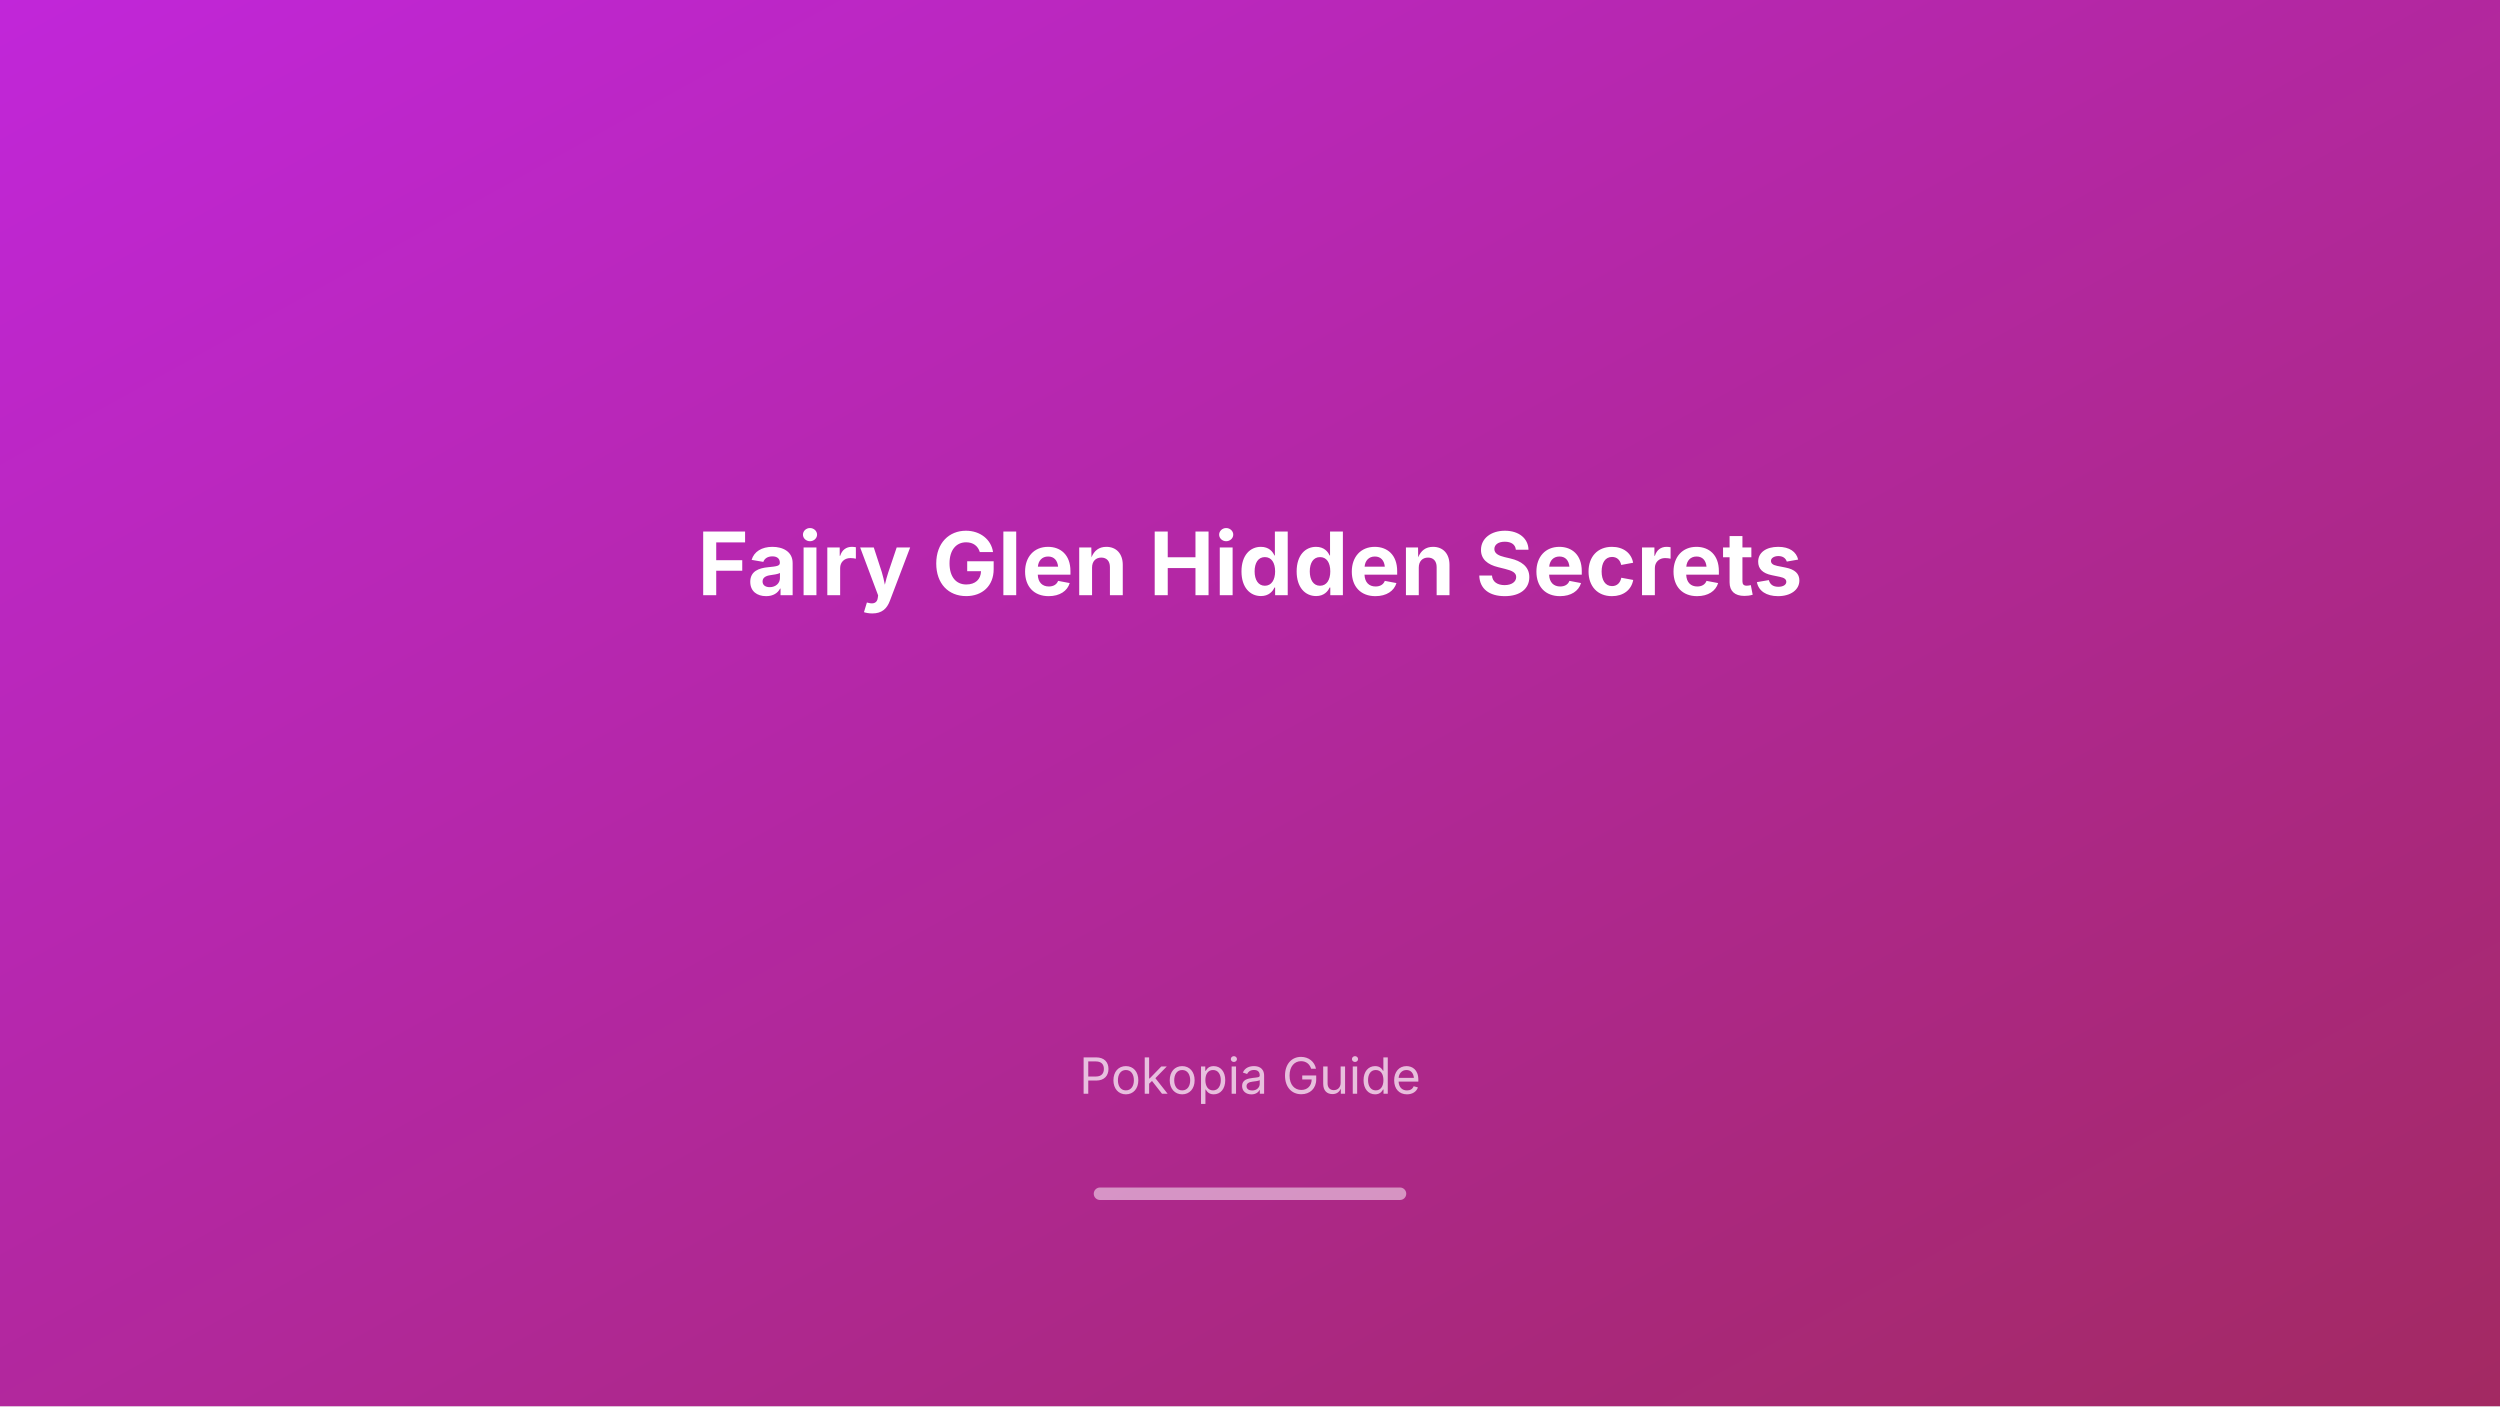
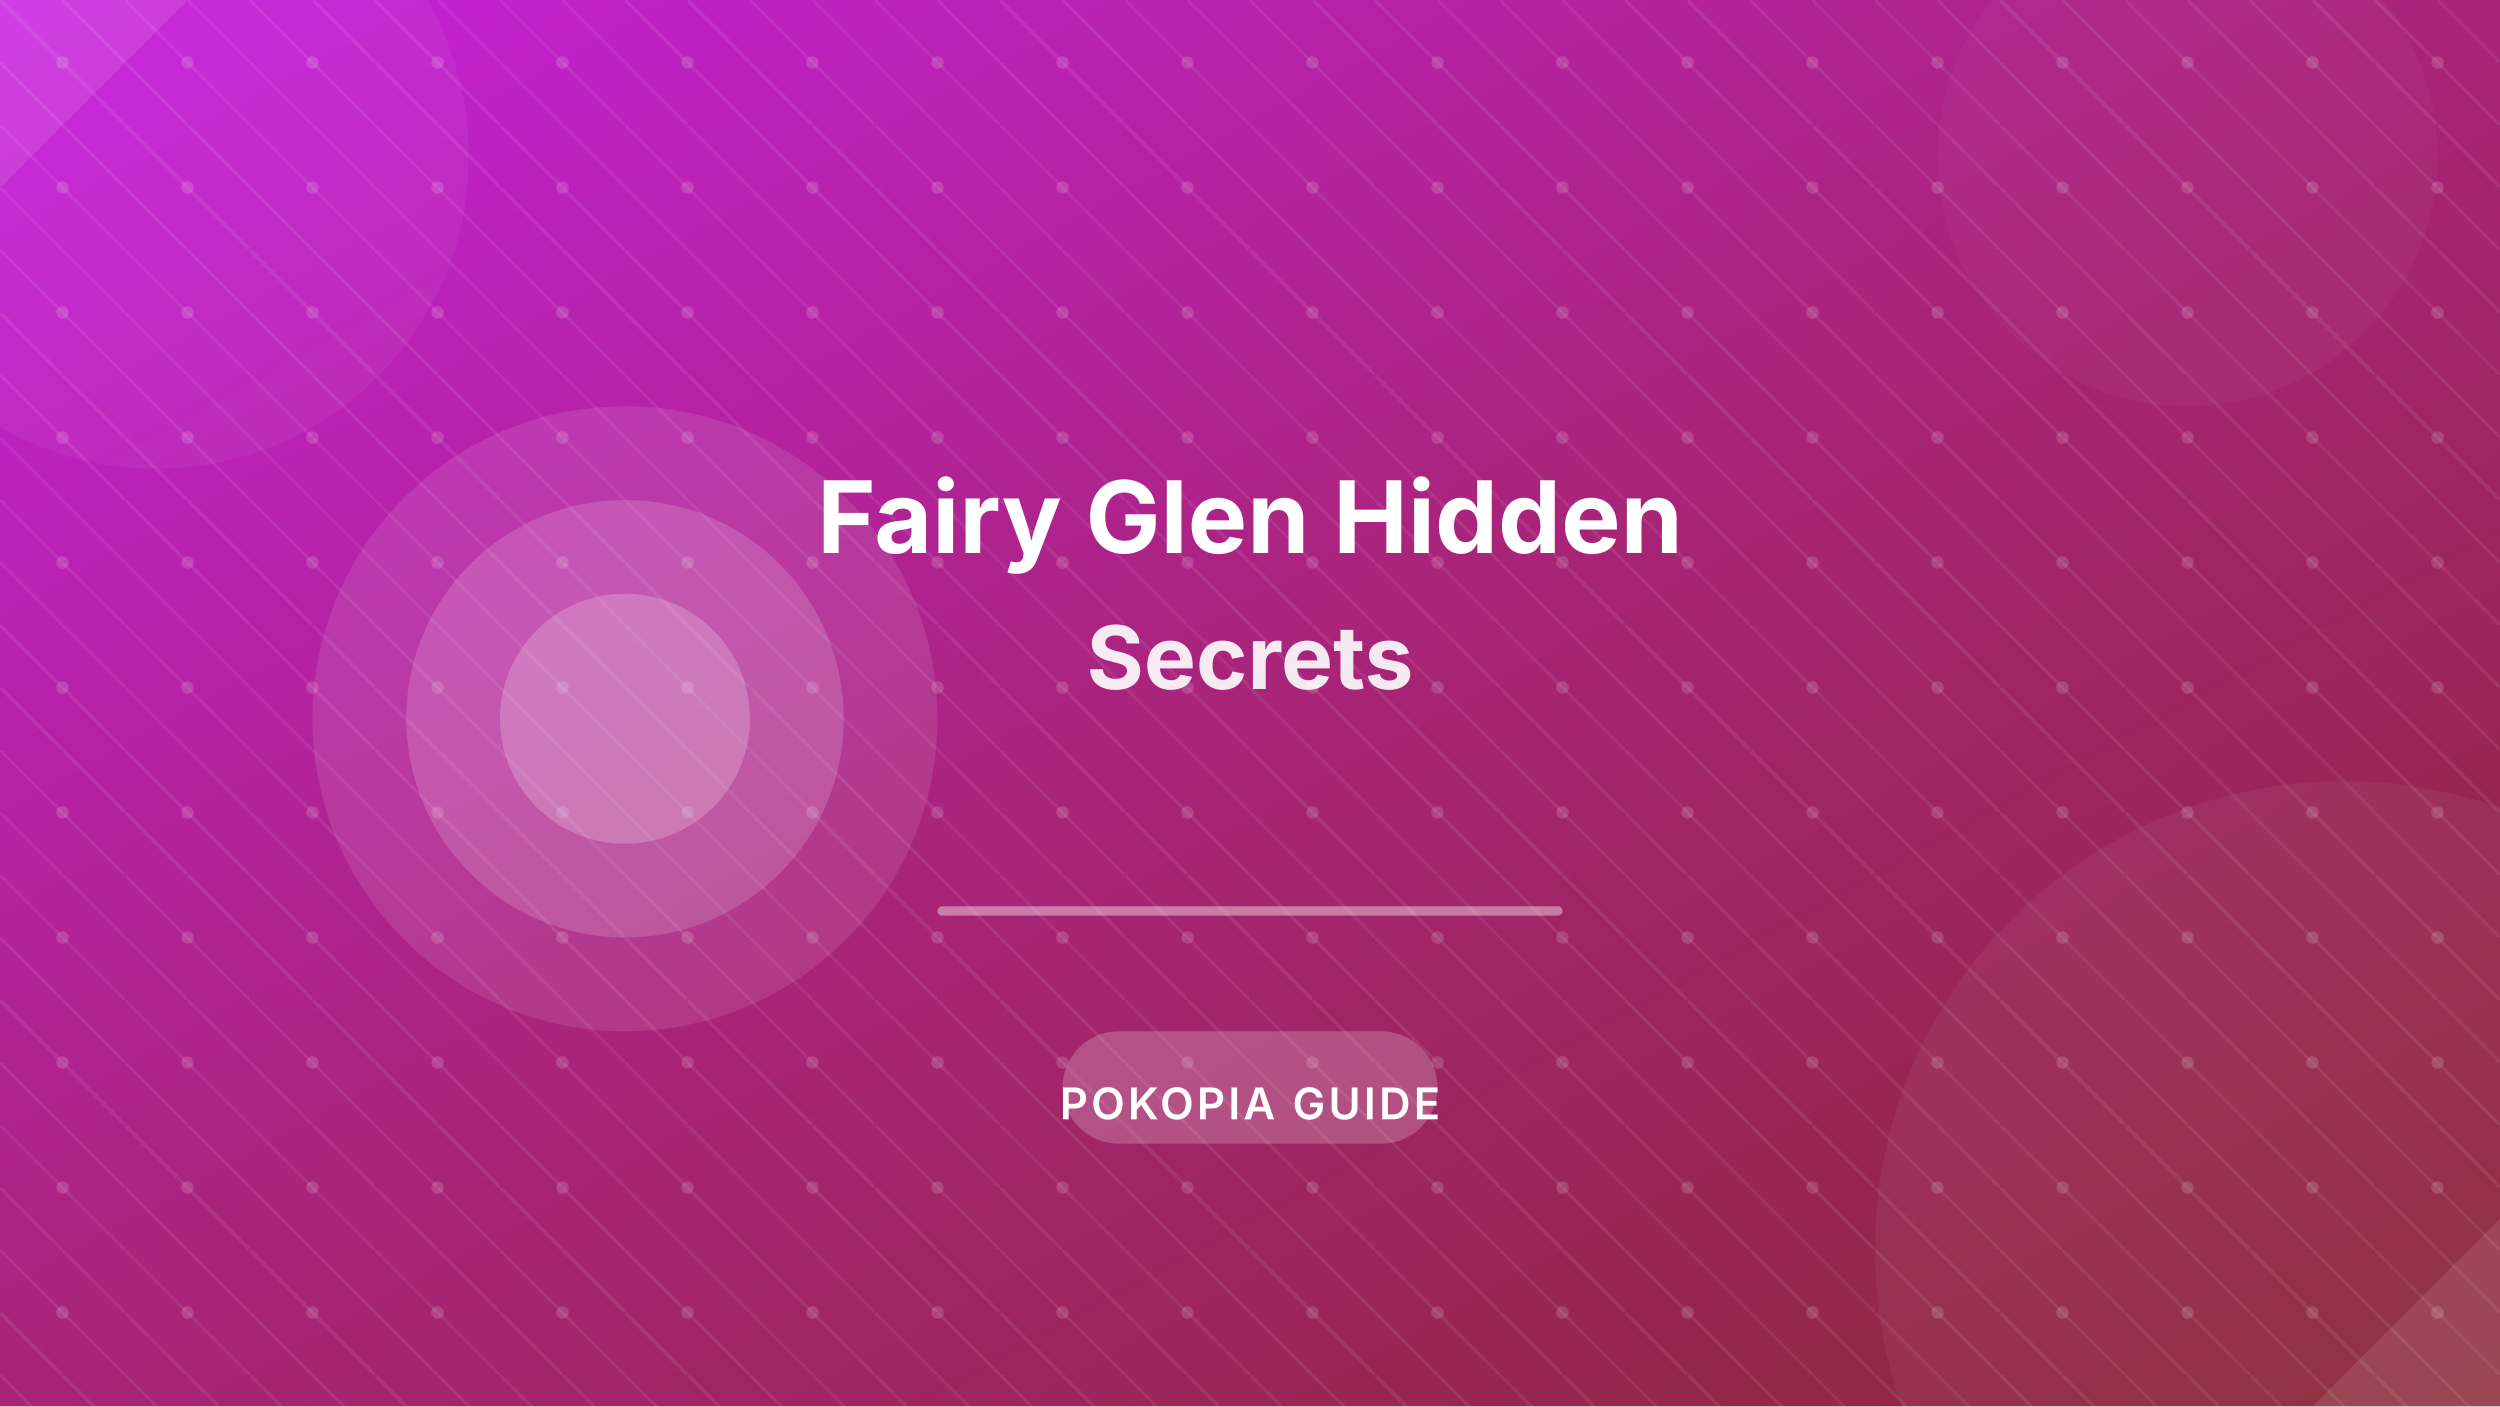
<svg xmlns="http://www.w3.org/2000/svg" width="800" height="450">
  <defs>
    <linearGradient id="bg" x1="0%" y1="0%" x2="100%" y2="100%">
-       <stop offset="0%" style="stop-color:hsl(292,70%,50%);stop-opacity:1" />
-       <stop offset="100%" style="stop-color:hsl(332,60%,40%);stop-opacity:1" />
+       <stop offset="0%" style="stop-color:hsl(292,75%,50%);stop-opacity:1" />
+       <stop offset="50%" style="stop-color:hsl(322,65%,40%);stop-opacity:1" />
+       <stop offset="100%" style="stop-color:hsl(352,55%,35%);stop-opacity:1" />
    </linearGradient>
+     <pattern id="dots" x="0" y="0" width="40" height="40" patternUnits="userSpaceOnUse">
+       <circle cx="20" cy="20" r="2" fill="rgba(255,255,255,0.15)" />
+     </pattern>
+     <pattern id="lines" x="0" y="0" width="20" height="20" patternUnits="userSpaceOnUse">
+       <line x1="0" y1="0" x2="20" y2="20" stroke="rgba(255,255,255,0.08)" stroke-width="1" />
+     </pattern>
  </defs>
  <rect width="800" height="450" fill="url(#bg)" />
-   <text x="400" y="180" font-family="system-ui, -apple-system, sans-serif" font-size="28" font-weight="bold" fill="white" text-anchor="middle" dominant-baseline="middle">
-     Fairy Glen Hidden Secrets
+   <rect width="800" height="450" fill="url(#dots)" />
+   <rect width="800" height="450" fill="url(#lines)" />
+   <circle cx="50" cy="50" r="100" fill="rgba(255,255,255,0.05)" />
+   <circle cx="750" cy="400" r="150" fill="rgba(255,255,255,0.05)" />
+   <circle cx="700" cy="50" r="80" fill="rgba(255,255,255,0.03)" />
+   <g transform="translate(0, 30)">
+     <circle cx="200" cy="200" r="100" fill="rgba(255,255,255,0.1)" />
+     <circle cx="200" cy="200" r="70" fill="rgba(255,255,255,0.15)" />
+     <circle cx="200" cy="200" r="40" fill="rgba(255,255,255,0.2)" />
+   </g>
+   <text x="400" y="165" font-family="system-ui, -apple-system, BlinkMacSystemFont, sans-serif" font-size="32" font-weight="bold" fill="white" text-anchor="middle" dominant-baseline="middle" style="text-shadow: 0 2px 8px rgba(0,0,0,0.3)">
+     Fairy Glen Hidden
  </text>
-   <text x="400" y="230" font-family="system-ui, -apple-system, sans-serif" font-size="22" fill="rgba(255,255,255,0.9)" text-anchor="middle" dominant-baseline="middle">
-     
+   <text x="400" y="210" font-family="system-ui, -apple-system, BlinkMacSystemFont, sans-serif" font-size="28" font-weight="bold" fill="white" text-anchor="middle" dominant-baseline="middle" style="text-shadow: 0 2px 8px rgba(0,0,0,0.3)" opacity="0.9">
+     Secrets
  </text>
-   <text x="400" y="350" font-family="system-ui, -apple-system, sans-serif" font-size="16" fill="rgba(255,255,255,0.7)" text-anchor="middle">
-     Pokopia Guide
+   <rect x="300" y="290" width="200" height="3" rx="1.5" fill="rgba(255,255,255,0.4)" />
+   <rect x="340" y="330" width="120" height="36" rx="18" fill="rgba(255,255,255,0.2)" />
+   <text x="400" y="353" font-family="system-ui, -apple-system, sans-serif" font-size="14" font-weight="600" fill="white" text-anchor="middle" dominant-baseline="middle" letter-spacing="1">
+     POKOPIA GUIDE
  </text>
-   <rect x="350" y="380" width="100" height="4" rx="2" fill="rgba(255,255,255,0.5)" />
+   <path d="M0 0 L60 0 L0 60 Z" fill="rgba(255,255,255,0.1)" />
+   <path d="M800 450 L740 450 L800 390 Z" fill="rgba(255,255,255,0.1)" />
</svg>
